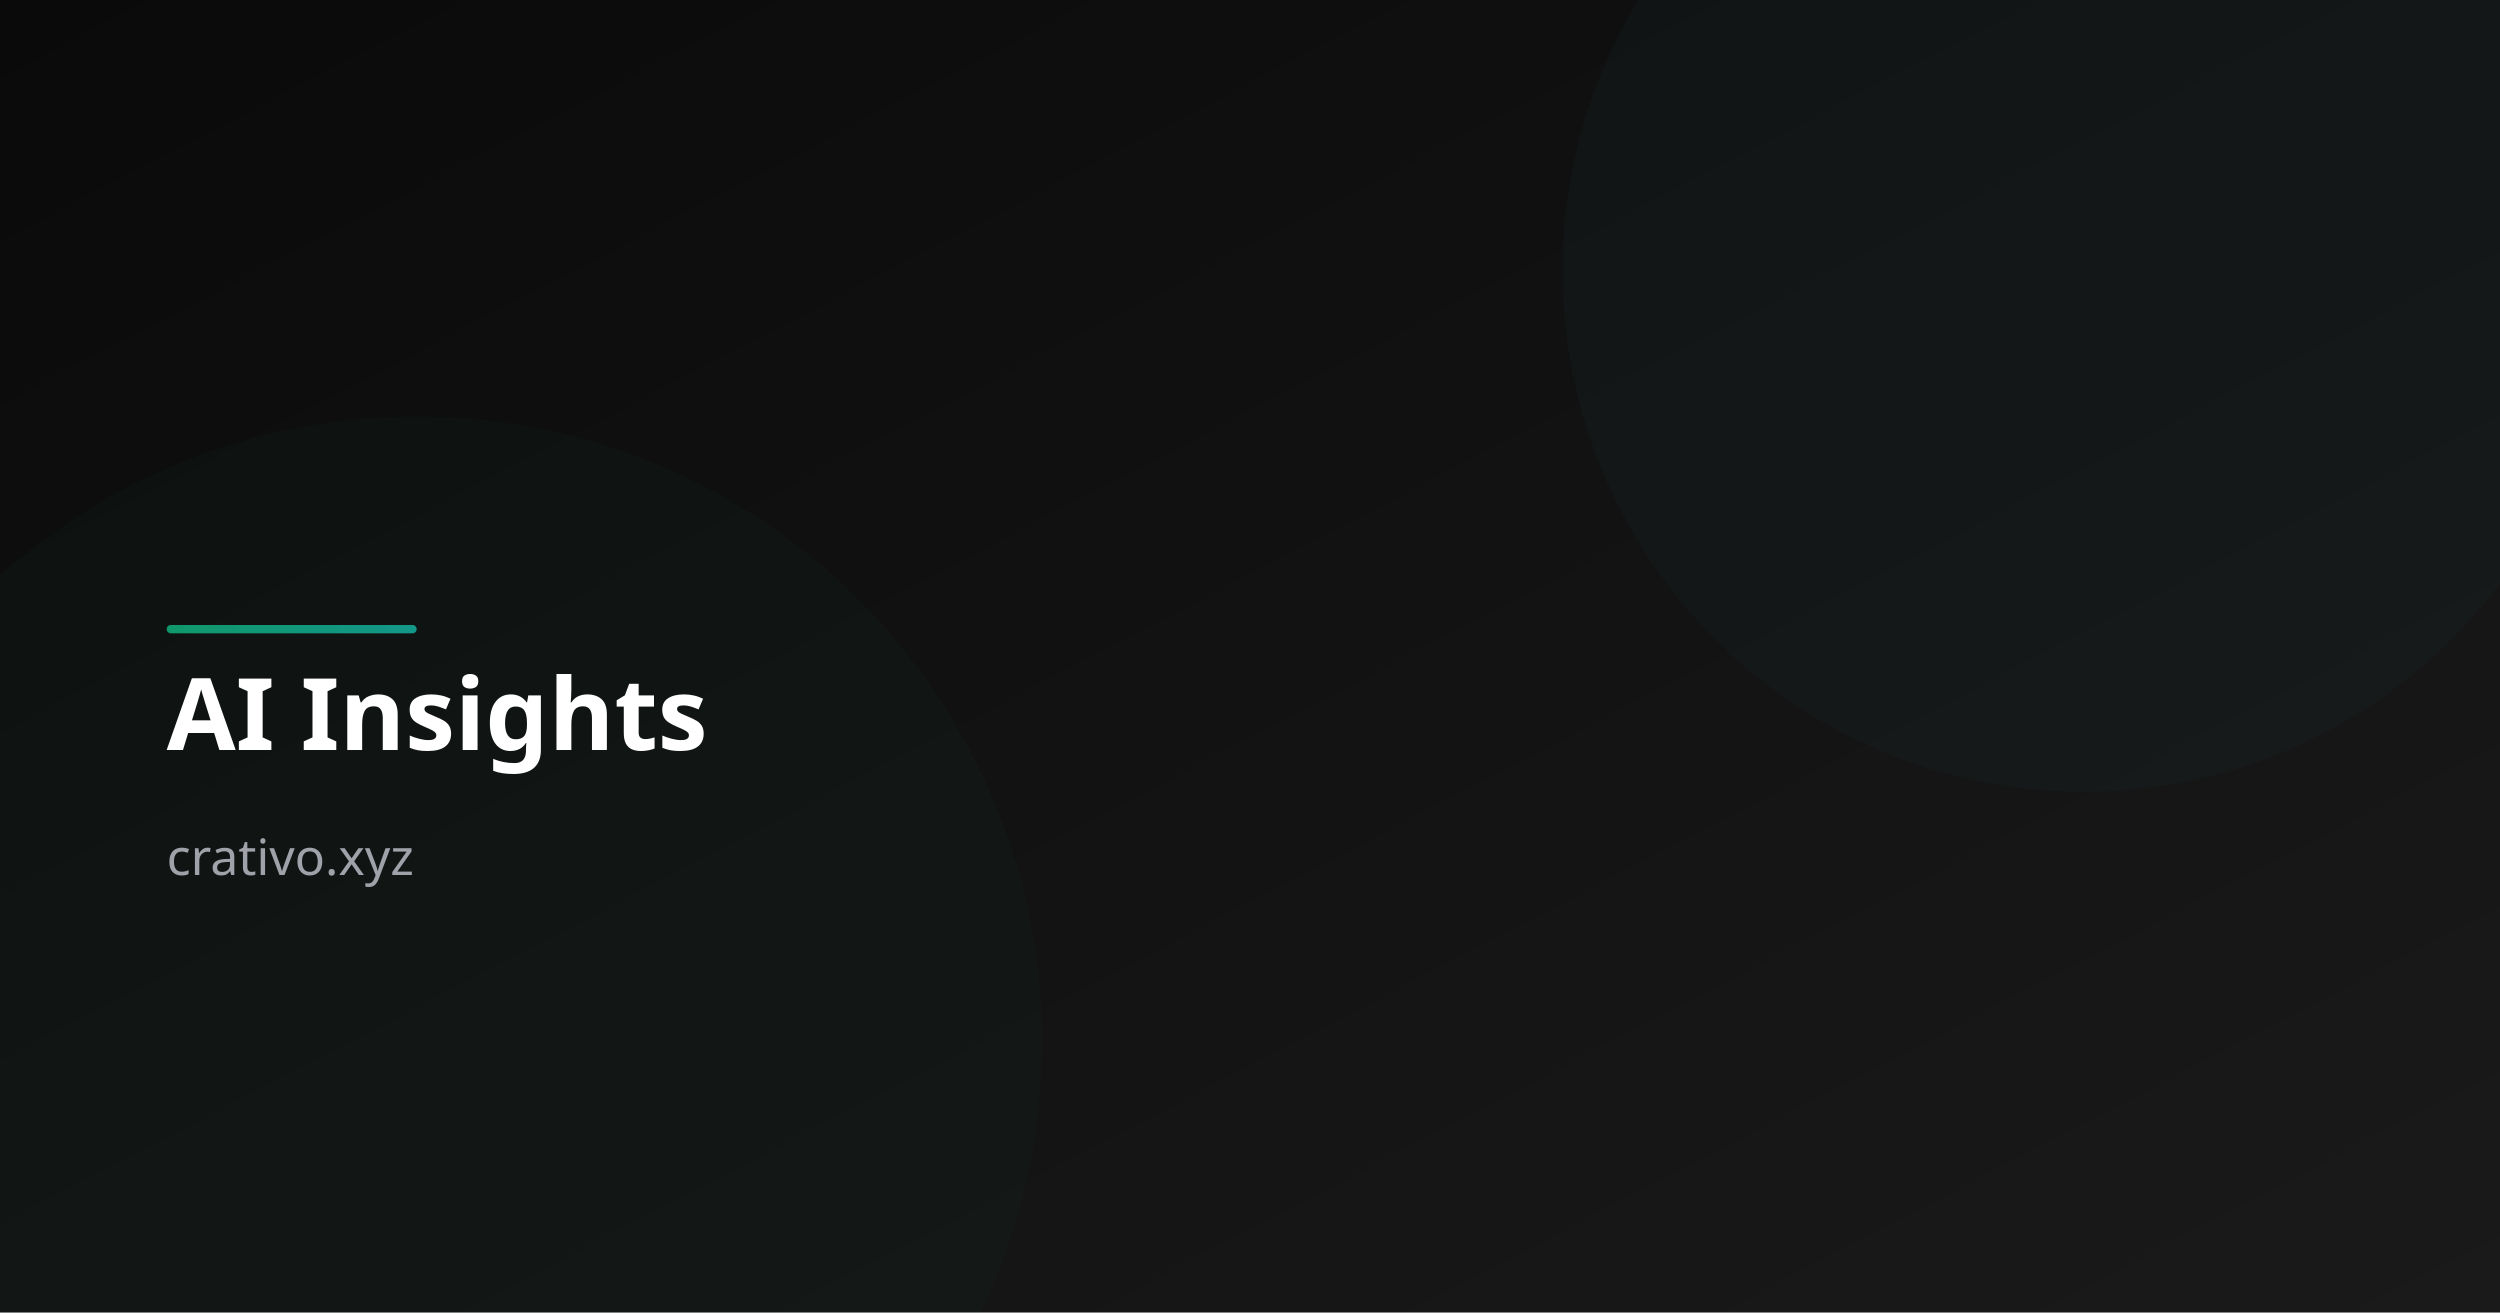
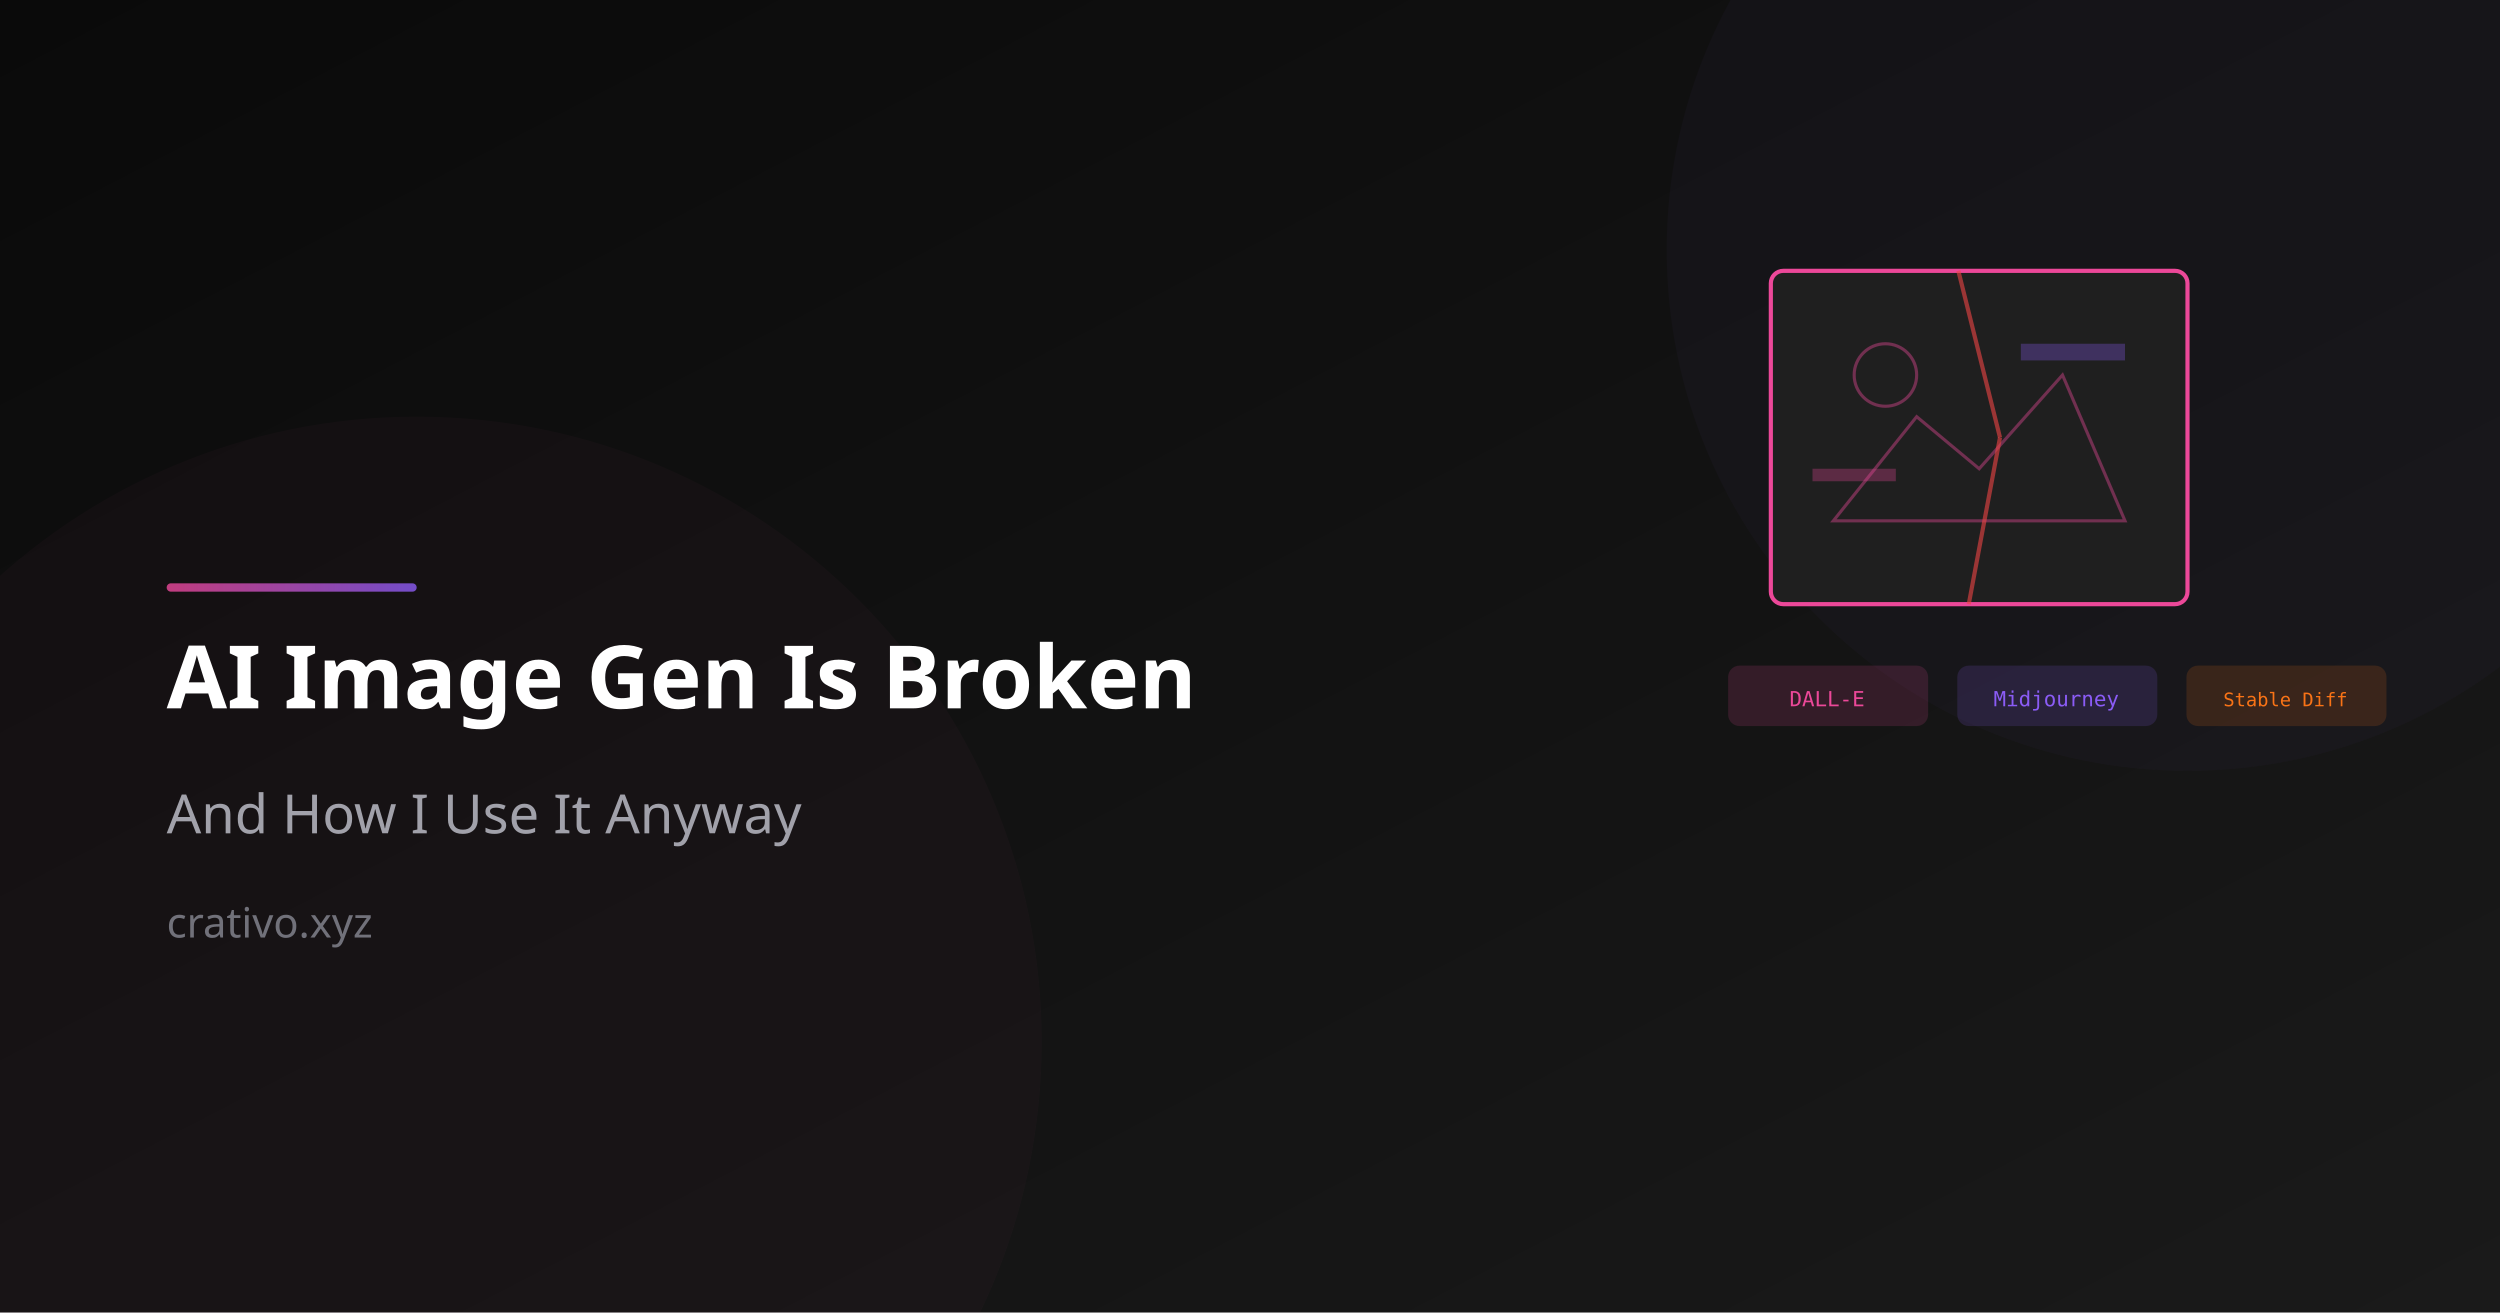
<svg xmlns="http://www.w3.org/2000/svg" viewBox="0 0 1200 630">
  <defs>
    <linearGradient id="bg" x1="0%" y1="0%" x2="100%" y2="100%">
      <stop offset="0%" style="stop-color:#0a0a0a" />
      <stop offset="100%" style="stop-color:#1a1a1a" />
    </linearGradient>
    <linearGradient id="accent" x1="0%" y1="0%" x2="100%" y2="0%">
-       <stop offset="0%" style="stop-color:#10b981" />
-       <stop offset="100%" style="stop-color:#14b8a6" />
+       <stop offset="0%" style="stop-color:#ec4899" />
+       <stop offset="100%" style="stop-color:#8b5cf6" />
    </linearGradient>
  </defs>
  <rect width="1200" height="630" fill="url(#bg)" />
-   <circle cx="200" cy="500" r="300" fill="#10b981" opacity="0.03" />
-   <circle cx="1000" cy="130" r="250" fill="#14b8a6" opacity="0.03" />
-   <rect x="80" y="300" width="120" height="4" rx="2" fill="url(#accent)" opacity="0.8" />
-   <text x="80" y="360" font-family="system-ui, sans-serif" font-size="48" font-weight="700" fill="#ffffff">AI Insights</text>
-   <text x="80" y="420" font-family="system-ui, sans-serif" font-size="24" fill="#a1a1aa">crativo.xyz</text>
+   <circle cx="200" cy="500" r="300" fill="#ec4899" opacity="0.03" />
+   <circle cx="1050" cy="120" r="250" fill="#8b5cf6" opacity="0.03" />
+   <g transform="translate(850, 130)">
+     <rect x="0" y="0" width="200" height="160" rx="6" fill="#1f1f1f" stroke="#ec4899" stroke-width="2" />
+     <polygon points="30,120 70,70 100,95 140,50 170,120" fill="none" stroke="#ec4899" stroke-width="1.5" opacity="0.4" />
+     <circle cx="55" cy="50" r="15" fill="none" stroke="#ec4899" stroke-width="1.5" opacity="0.4" />
+     <line x1="90" y1="0" x2="110" y2="80" stroke="#ef4444" stroke-width="2" opacity="0.6" />
+     <line x1="110" y1="80" x2="95" y2="160" stroke="#ef4444" stroke-width="2" opacity="0.6" />
+     <rect x="120" y="35" width="50" height="8" fill="#8b5cf6" opacity="0.3" />
+     <rect x="20" y="95" width="40" height="6" fill="#ec4899" opacity="0.3" />
+   </g>
+   <g transform="translate(830, 320)">
+     <rect x="0" y="0" width="95" height="28" rx="5" fill="#ec4899" opacity="0.15" stroke="#ec4899" stroke-width="1" />
+     <text x="47" y="19" text-anchor="middle" font-family="monospace" font-size="10" fill="#ec4899">DALL-E</text>
+     <rect x="110" y="0" width="95" height="28" rx="5" fill="#8b5cf6" opacity="0.15" stroke="#8b5cf6" stroke-width="1" />
+     <text x="157" y="19" text-anchor="middle" font-family="monospace" font-size="10" fill="#8b5cf6">Midjourney</text>
+     <rect x="220" y="0" width="95" height="28" rx="5" fill="#f97316" opacity="0.15" stroke="#f97316" stroke-width="1" />
+     <text x="267" y="19" text-anchor="middle" font-family="monospace" font-size="9" fill="#f97316">Stable Diff</text>
+   </g>
+   <rect x="80" y="280" width="120" height="4" rx="2" fill="url(#accent)" opacity="0.8" />
+   <text x="80" y="340" font-family="system-ui, sans-serif" font-size="42" font-weight="700" fill="#ffffff">AI Image Gen Is Broken</text>
+   <text x="80" y="400" font-family="system-ui, sans-serif" font-size="26" fill="#a1a1aa">And How I Use It Anyway</text>
+   <text x="80" y="450" font-family="system-ui, sans-serif" font-size="20" fill="#71717a">crativo.xyz</text>
</svg>
